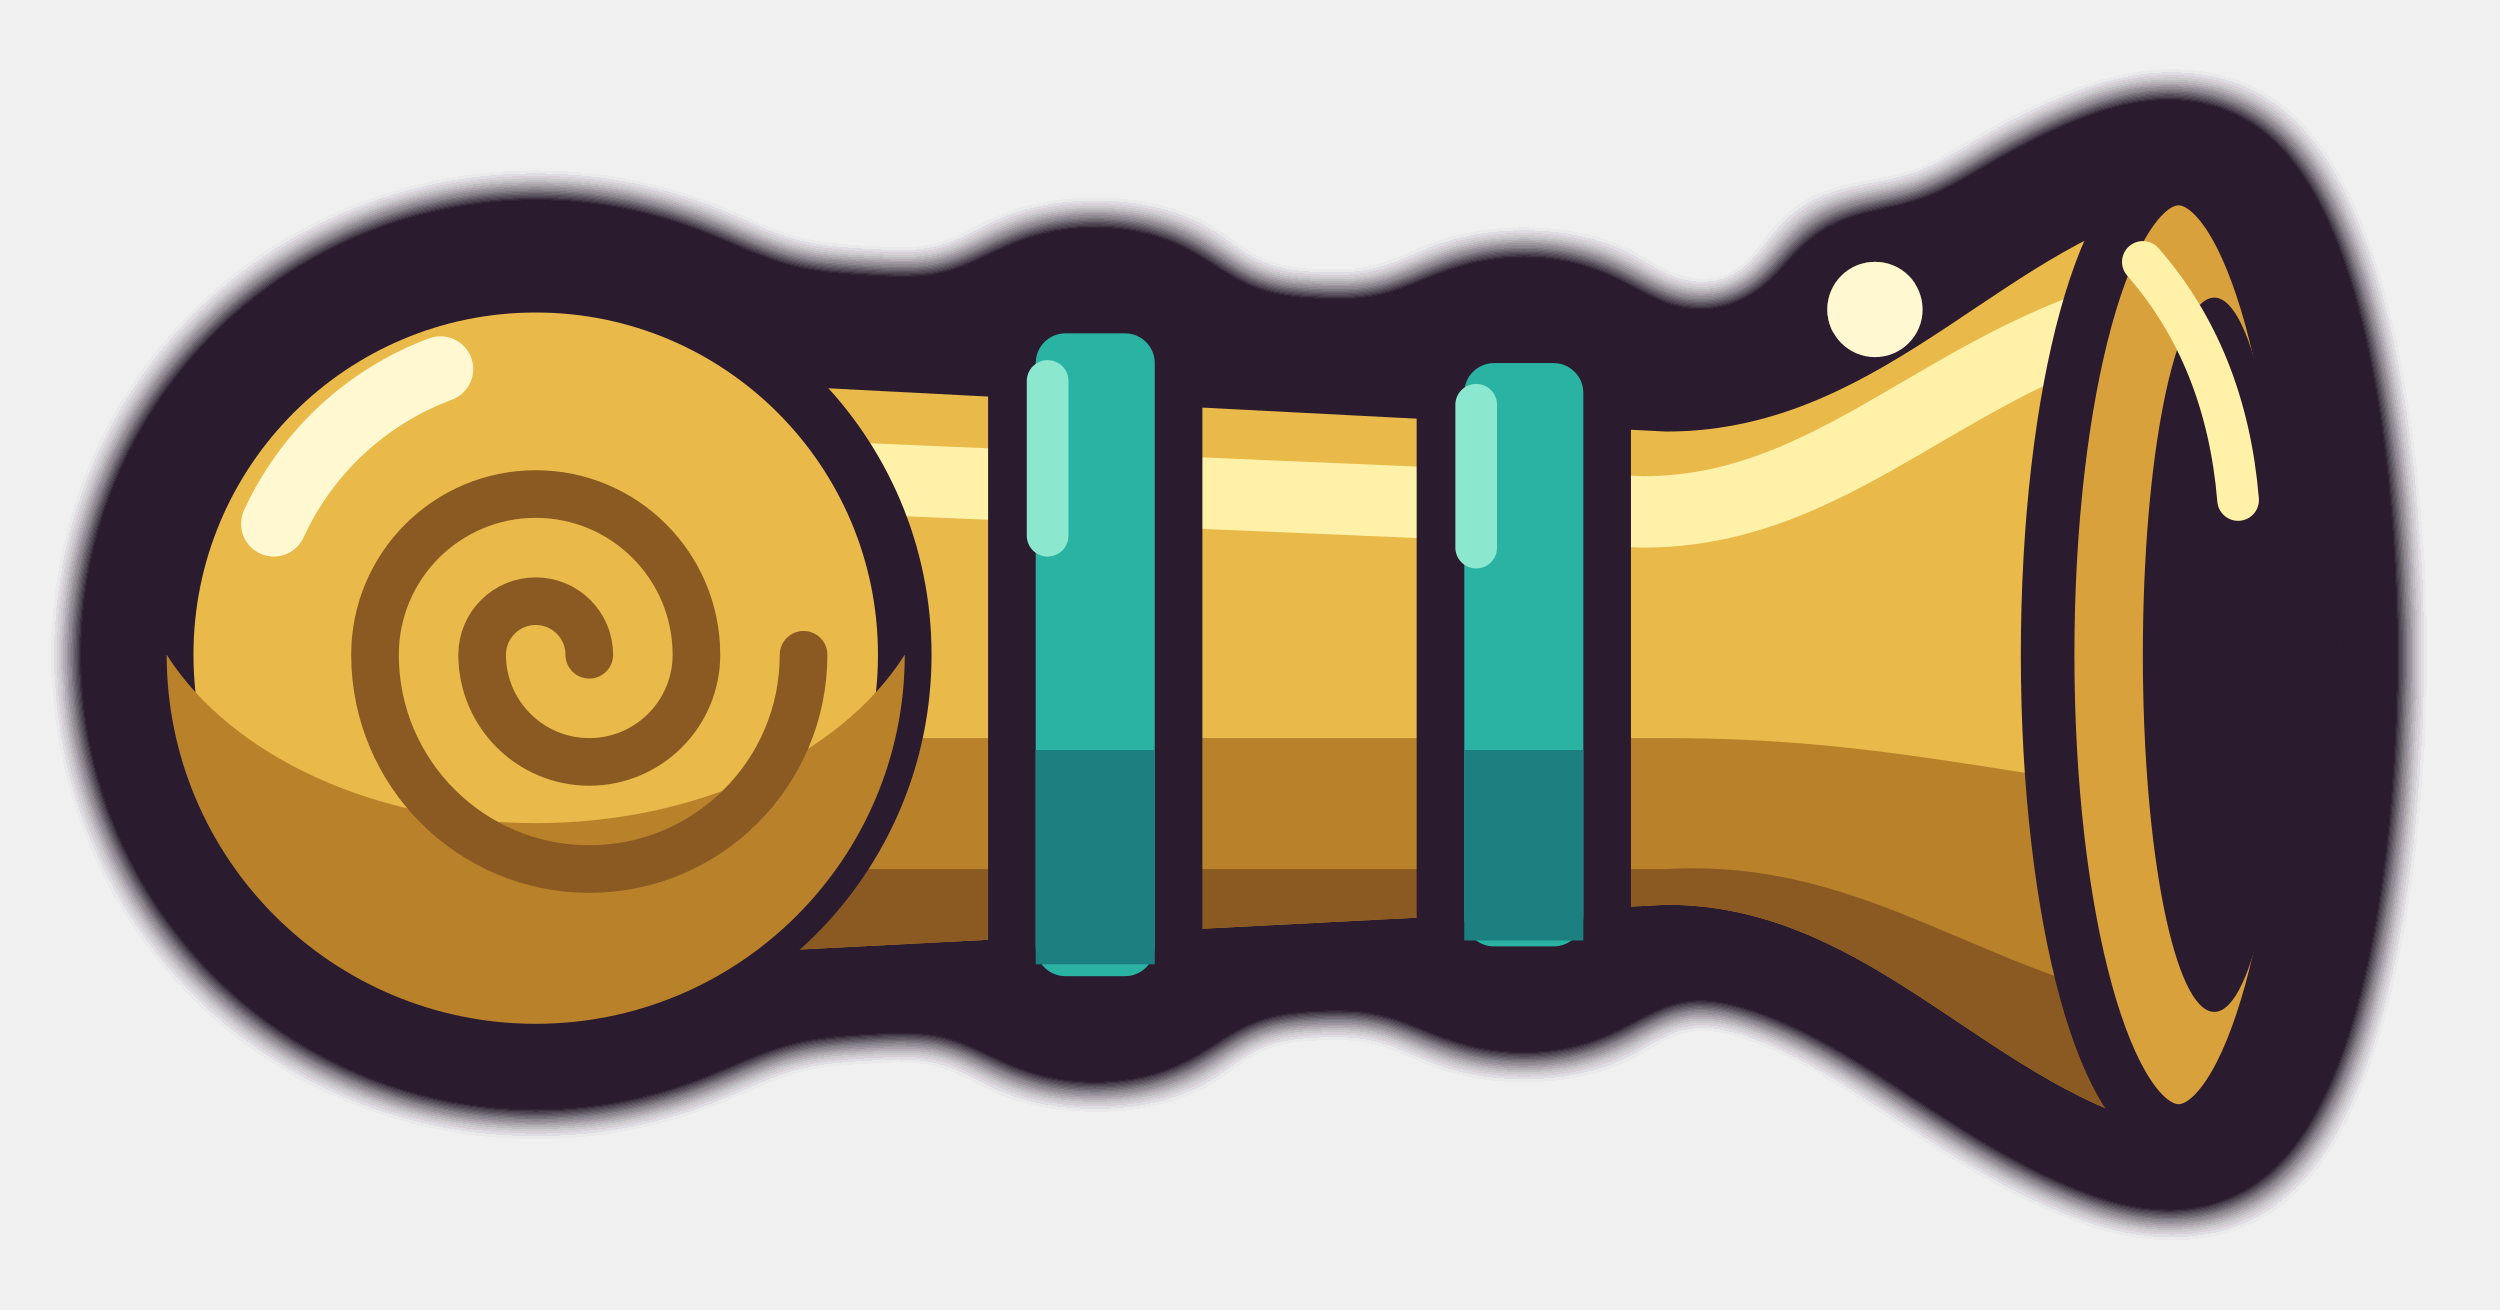
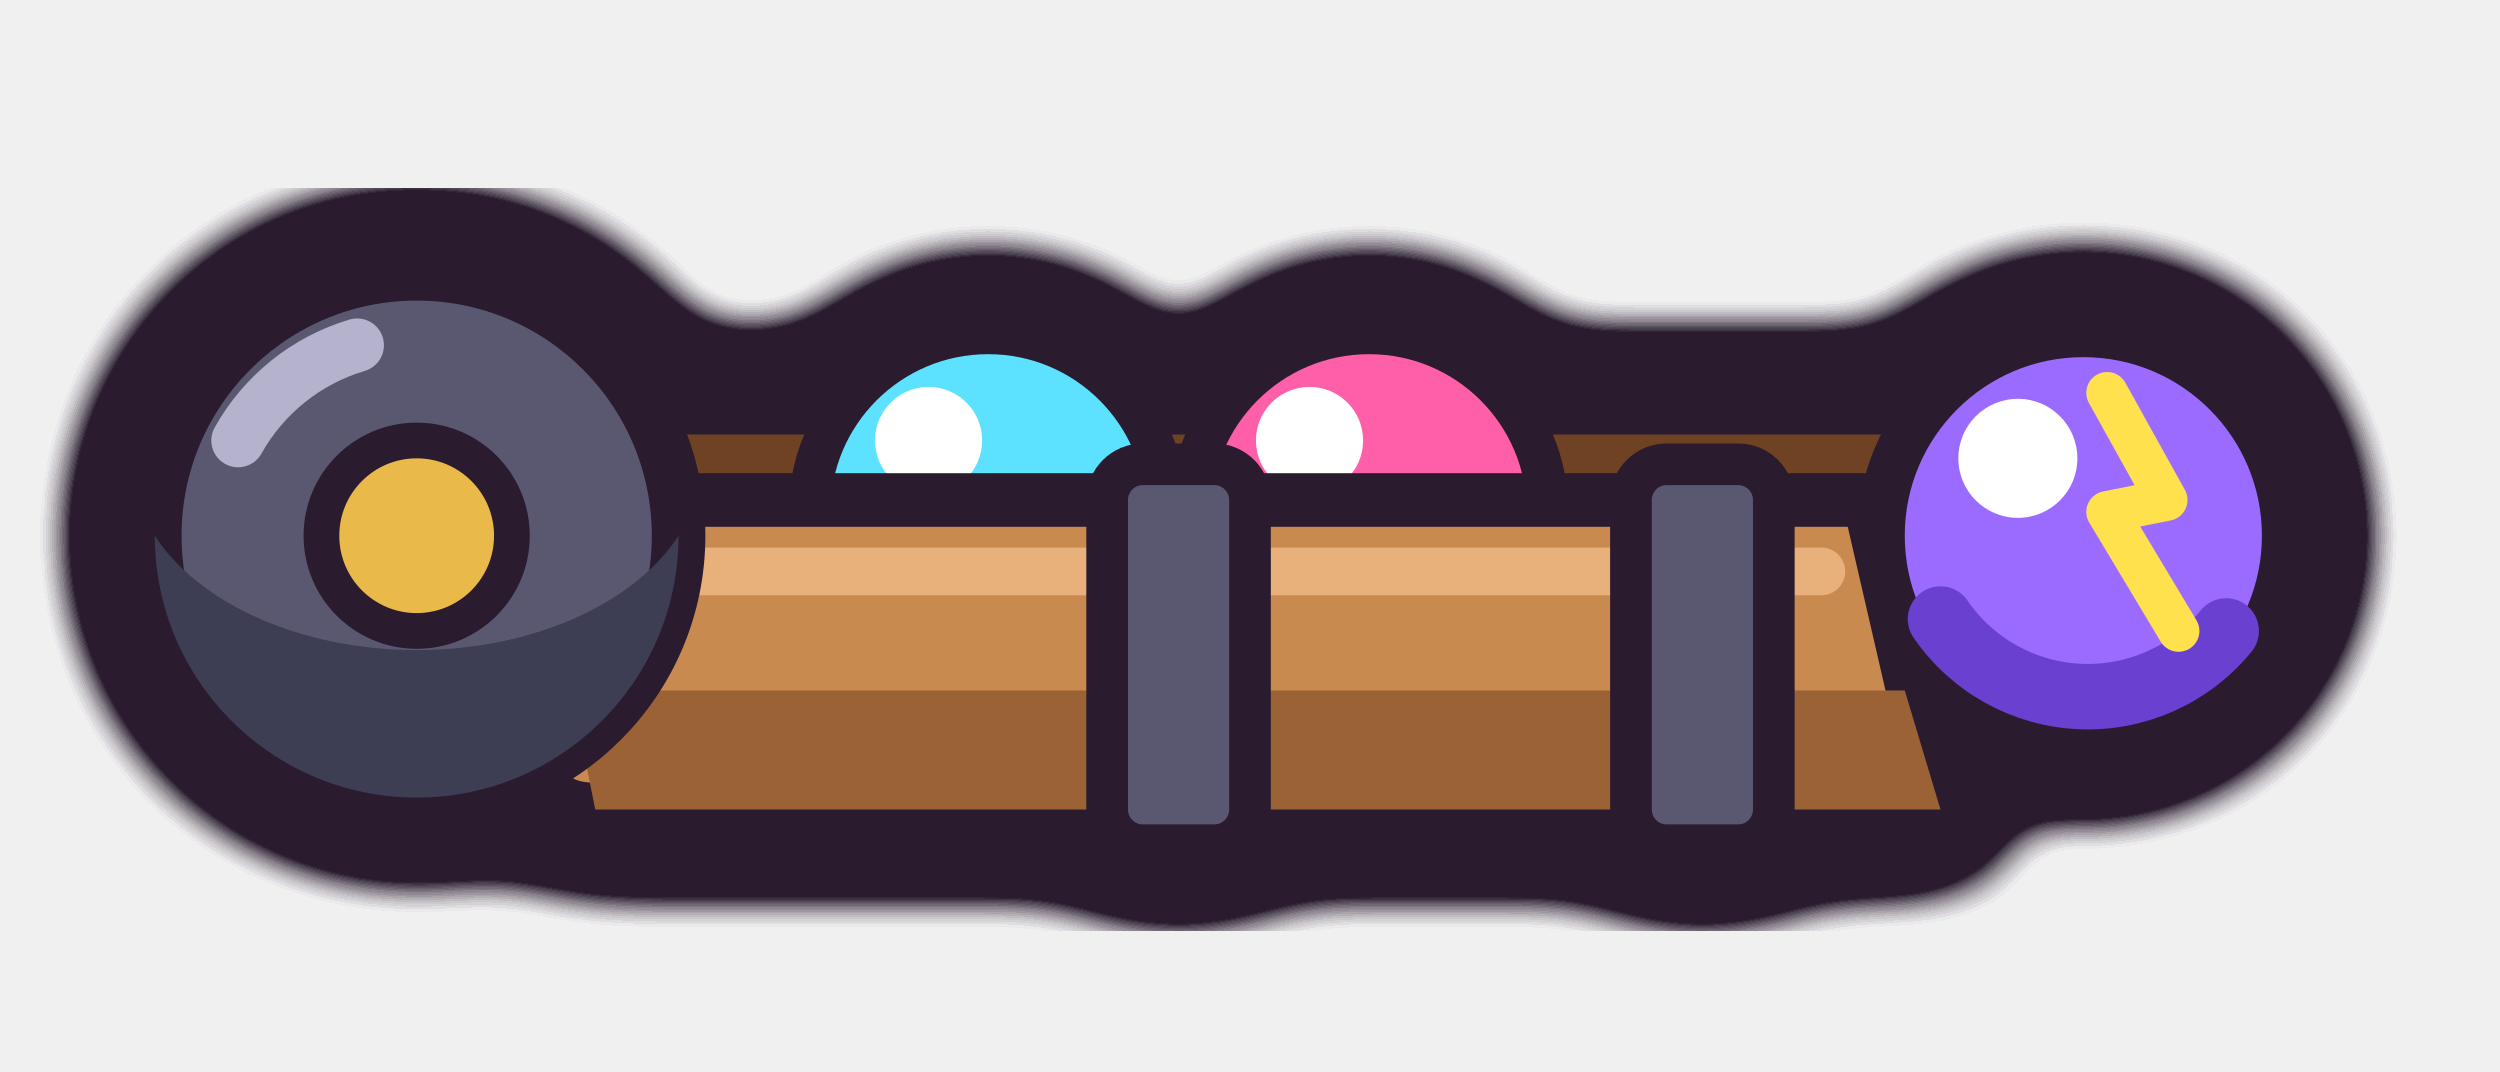
- <svg xmlns="http://www.w3.org/2000/svg" width="42" height="22" viewBox="-9 -11 42 22">
+ <svg xmlns="http://www.w3.org/2000/svg" width="42" height="18" viewBox="-7 -9 42 18">
  <defs>
    <filter id="ol" x="-15%" y="-15%" width="130%" height="130%">
      <feGaussianBlur in="SourceAlpha" stdDeviation="0.79" result="b" />
      <feComponentTransfer in="b" result="d">
        <feFuncA type="linear" slope="14" intercept="-0.25" />
      </feComponentTransfer>
      <feFlood flood-color="#2a1a2e" />
      <feComposite in2="d" operator="in" result="o" />
      <feMerge>
        <feMergeNode in="o" />
        <feMergeNode in="SourceGraphic" />
      </feMerge>
    </filter>
-     <path id="barrel" d="M 3.5,-5 L 19,-4.2 C 22.5,-4.2 24.5,-7.4 27.6,-8 L 27.6,8 C 24.5,7.4 22.5,4.2 19,4.2 L 3.5,5 Z" />
-     <clipPath id="barrelClip">
-       <use href="#barrel" />
-     </clipPath>
  </defs>
  <g filter="url(#ol)" stroke-linejoin="round" stroke-linecap="round">
-     <use href="#barrel" fill="#e9b949" stroke="#2a1a2e" stroke-width="0.9" />
-     <g clip-path="url(#barrelClip)">
-       <path d="M 0,1.4 H 19 C 22.5,1.4 24.5,2 28,2.4 V 10 H 0 Z" fill="#b9822c" />
-       <path d="M 0,3.6 H 19 C 22.5,3.4 24.5,5.6 28,6 V 10 H 0 Z" fill="#8a5a22" />
-       <path d="M 4.5,-3 L 18.6,-2.4 C 21.6,-2.4 23.4,-4.6 26.4,-5.6" stroke="#fff1a8" stroke-width="1.2" fill="none" />
+     <path d="M 3,-1.2 H 25.6" stroke="#2a1a2e" stroke-width="2.4" />
+     <path d="M 3,-1.2 H 25.6" stroke="#6e4224" stroke-width="1" />
+     <g stroke="#2a1a2e" stroke-width="0.7">
+       <circle cx="9.6" cy="-0.4" r="3" fill="#5ce1ff" />
+       <circle cx="16" cy="-0.4" r="3" fill="#ff5fa8" />
    </g>
-     <rect x="8" y="-5.8" width="2.8" height="11.6" rx="0.9" fill="#2bb3a3" stroke="#2a1a2e" stroke-width="0.8" />
-     <rect x="15.2" y="-5.3" width="2.8" height="10.6" rx="0.9" fill="#2bb3a3" stroke="#2a1a2e" stroke-width="0.8" />
-     <path d="M 8.4,1.6 H 10.4 V 5.2 H 8.4 Z M 15.6,1.6 H 17.6 V 4.8 H 15.6 Z" fill="#1d7f80" />
-     <path d="M 8.6,-4.6 V -2 M 15.8,-4.2 V -1.8" stroke="#8be8cf" stroke-width="0.7" />
-     <ellipse cx="27.6" cy="0" rx="2.2" ry="8" fill="#d9a13a" stroke="#2a1a2e" stroke-width="0.9" />
-     <ellipse cx="28.2" cy="0" rx="1.2" ry="6" fill="#2a1a2e" />
-     <path d="M 27,-6.6 Q 28.4,-5 28.6,-2.6" stroke="#fff1a8" stroke-width="0.7" fill="none" />
-     <circle r="6.2" fill="#e9b949" stroke="#2a1a2e" stroke-width="0.9" />
-     <path d="M 6.2,0 A 6.2 6.2 0 0 1 -6.2,0 A 6.8 4.8 0 0 0 6.2,0 Z" fill="#b9822c" />
-     <path d="M 0.9,0 A 0.9 0.9 0 0 0 -0.9,0 A 1.8 1.8 0 0 0 2.7,0 A 2.7 2.7 0 0 0 -2.7,0 A 3.6 3.6 0 0 0 4.5,0" stroke="#8a5a22" stroke-width="0.8" fill="none" />
-     <path d="M -4.4,-2.2 A 5 5 0 0 1 -1.6,-4.8" stroke="#fff8d0" stroke-width="1.1" fill="none" />
-     <circle cx="22.5" cy="-5.8" r="0.8" fill="#fff8d0" />
+     <g fill="#ffffff">
+       <circle cx="8.6" cy="-1.6" r="0.9" />
+       <circle cx="15" cy="-1.6" r="0.9" />
+     </g>
+     <path d="M 2,-0.6 H 24.4 L 25.6,4.6 H 3 Q 2,4.6 2,3.6 Z" fill="#c98a4f" stroke="#2a1a2e" stroke-width="0.9" />
+     <path d="M 2.6,2.6 H 25 L 25.6,4.6 H 3 Z" fill="#9a6235" />
+     <path d="M 3.4,0.6 H 23.6" stroke="#e8b07a" stroke-width="0.8" />
+     <rect x="11.6" y="-1.2" width="2.4" height="6.4" rx="0.6" fill="#5a5870" stroke="#2a1a2e" stroke-width="0.7" />
+     <rect x="20.4" y="-1.2" width="2.4" height="6.4" rx="0.6" fill="#5a5870" stroke="#2a1a2e" stroke-width="0.7" />
+     <circle cx="28" r="3.4" fill="#9b6bff" stroke="#2a1a2e" stroke-width="0.8" />
+     <path d="M 25.6,1.4 A 3 3 0 0 0 30.4,1.6" stroke="#6a3fd0" stroke-width="1.1" fill="none" />
+     <circle cx="26.9" cy="-1.3" r="1" fill="#ffffff" />
+     <path d="M 28.4,-2.4 L 29.4,-0.6 L 28.4,-0.4 L 29.6,1.6" stroke="#ffe14d" stroke-width="0.7" fill="none" />
+     <circle r="4.4" fill="#5a5870" stroke="#2a1a2e" stroke-width="0.9" />
+     <path d="M 4.4,0 A 4.4 4.4 0 0 1 -4.4,0 A 4.8 3.2 0 0 0 4.4,0 Z" fill="#3e3c52" />
+     <circle r="1.6" fill="#e9b949" stroke="#2a1a2e" stroke-width="0.6" />
+     <path d="M -3,-1.6 A 3.4 3.4 0 0 1 -1,-3.2" stroke="#b4b2cc" stroke-width="0.9" fill="none" />
  </g>
</svg>
